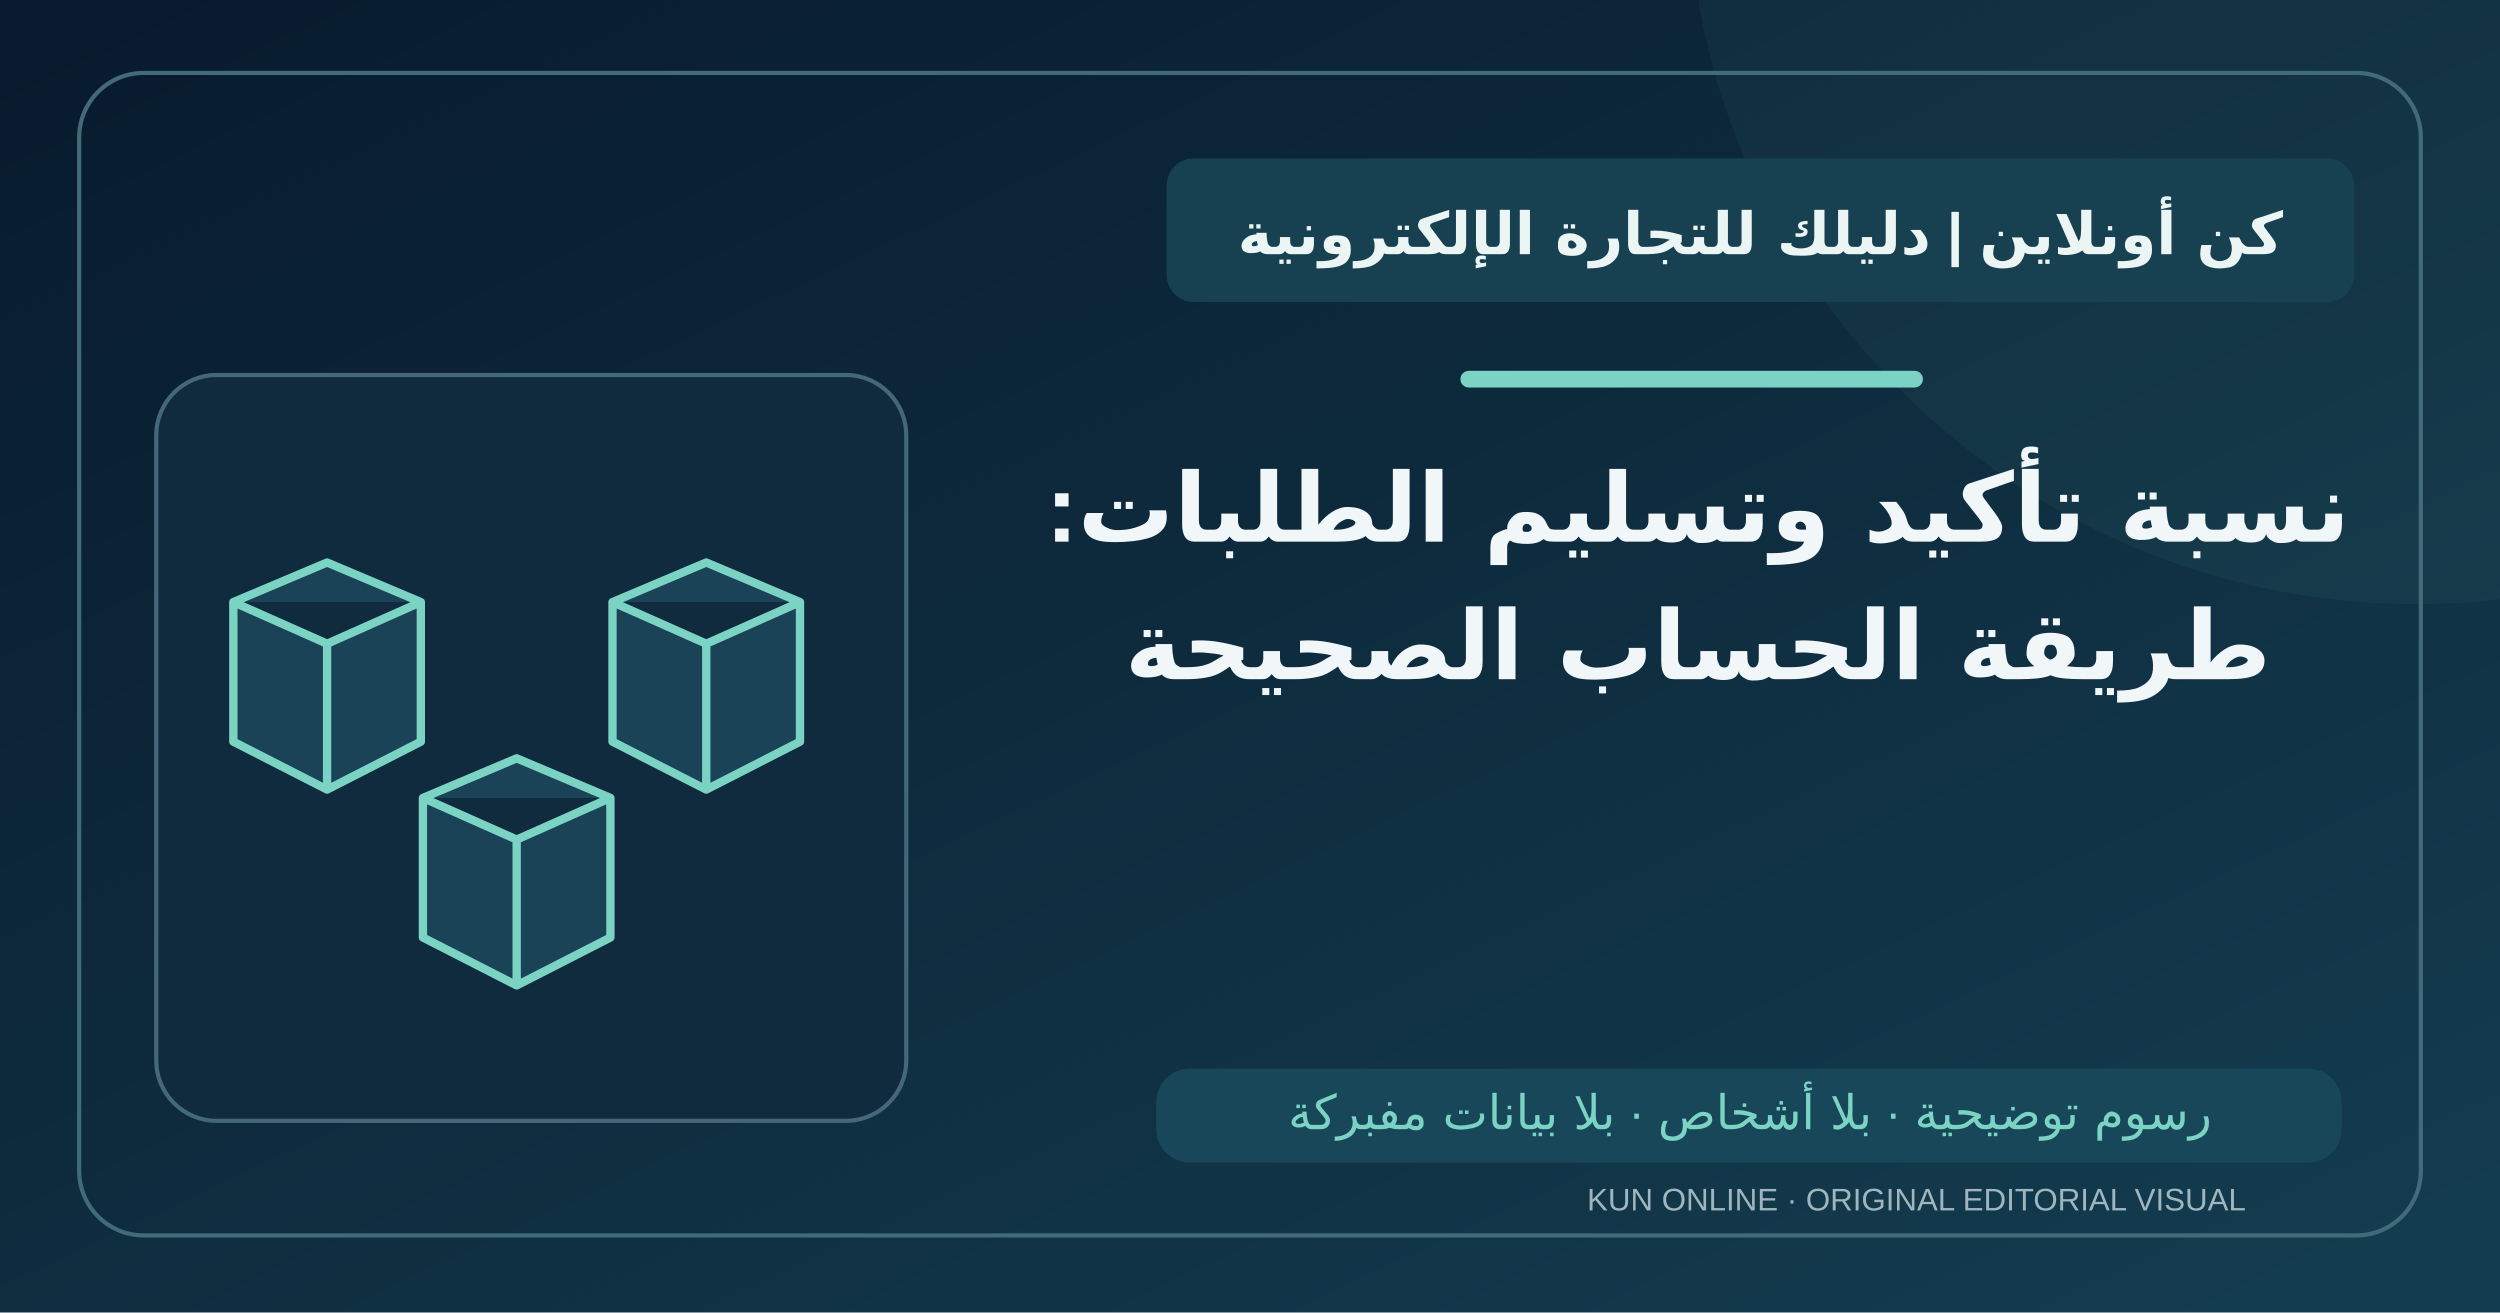
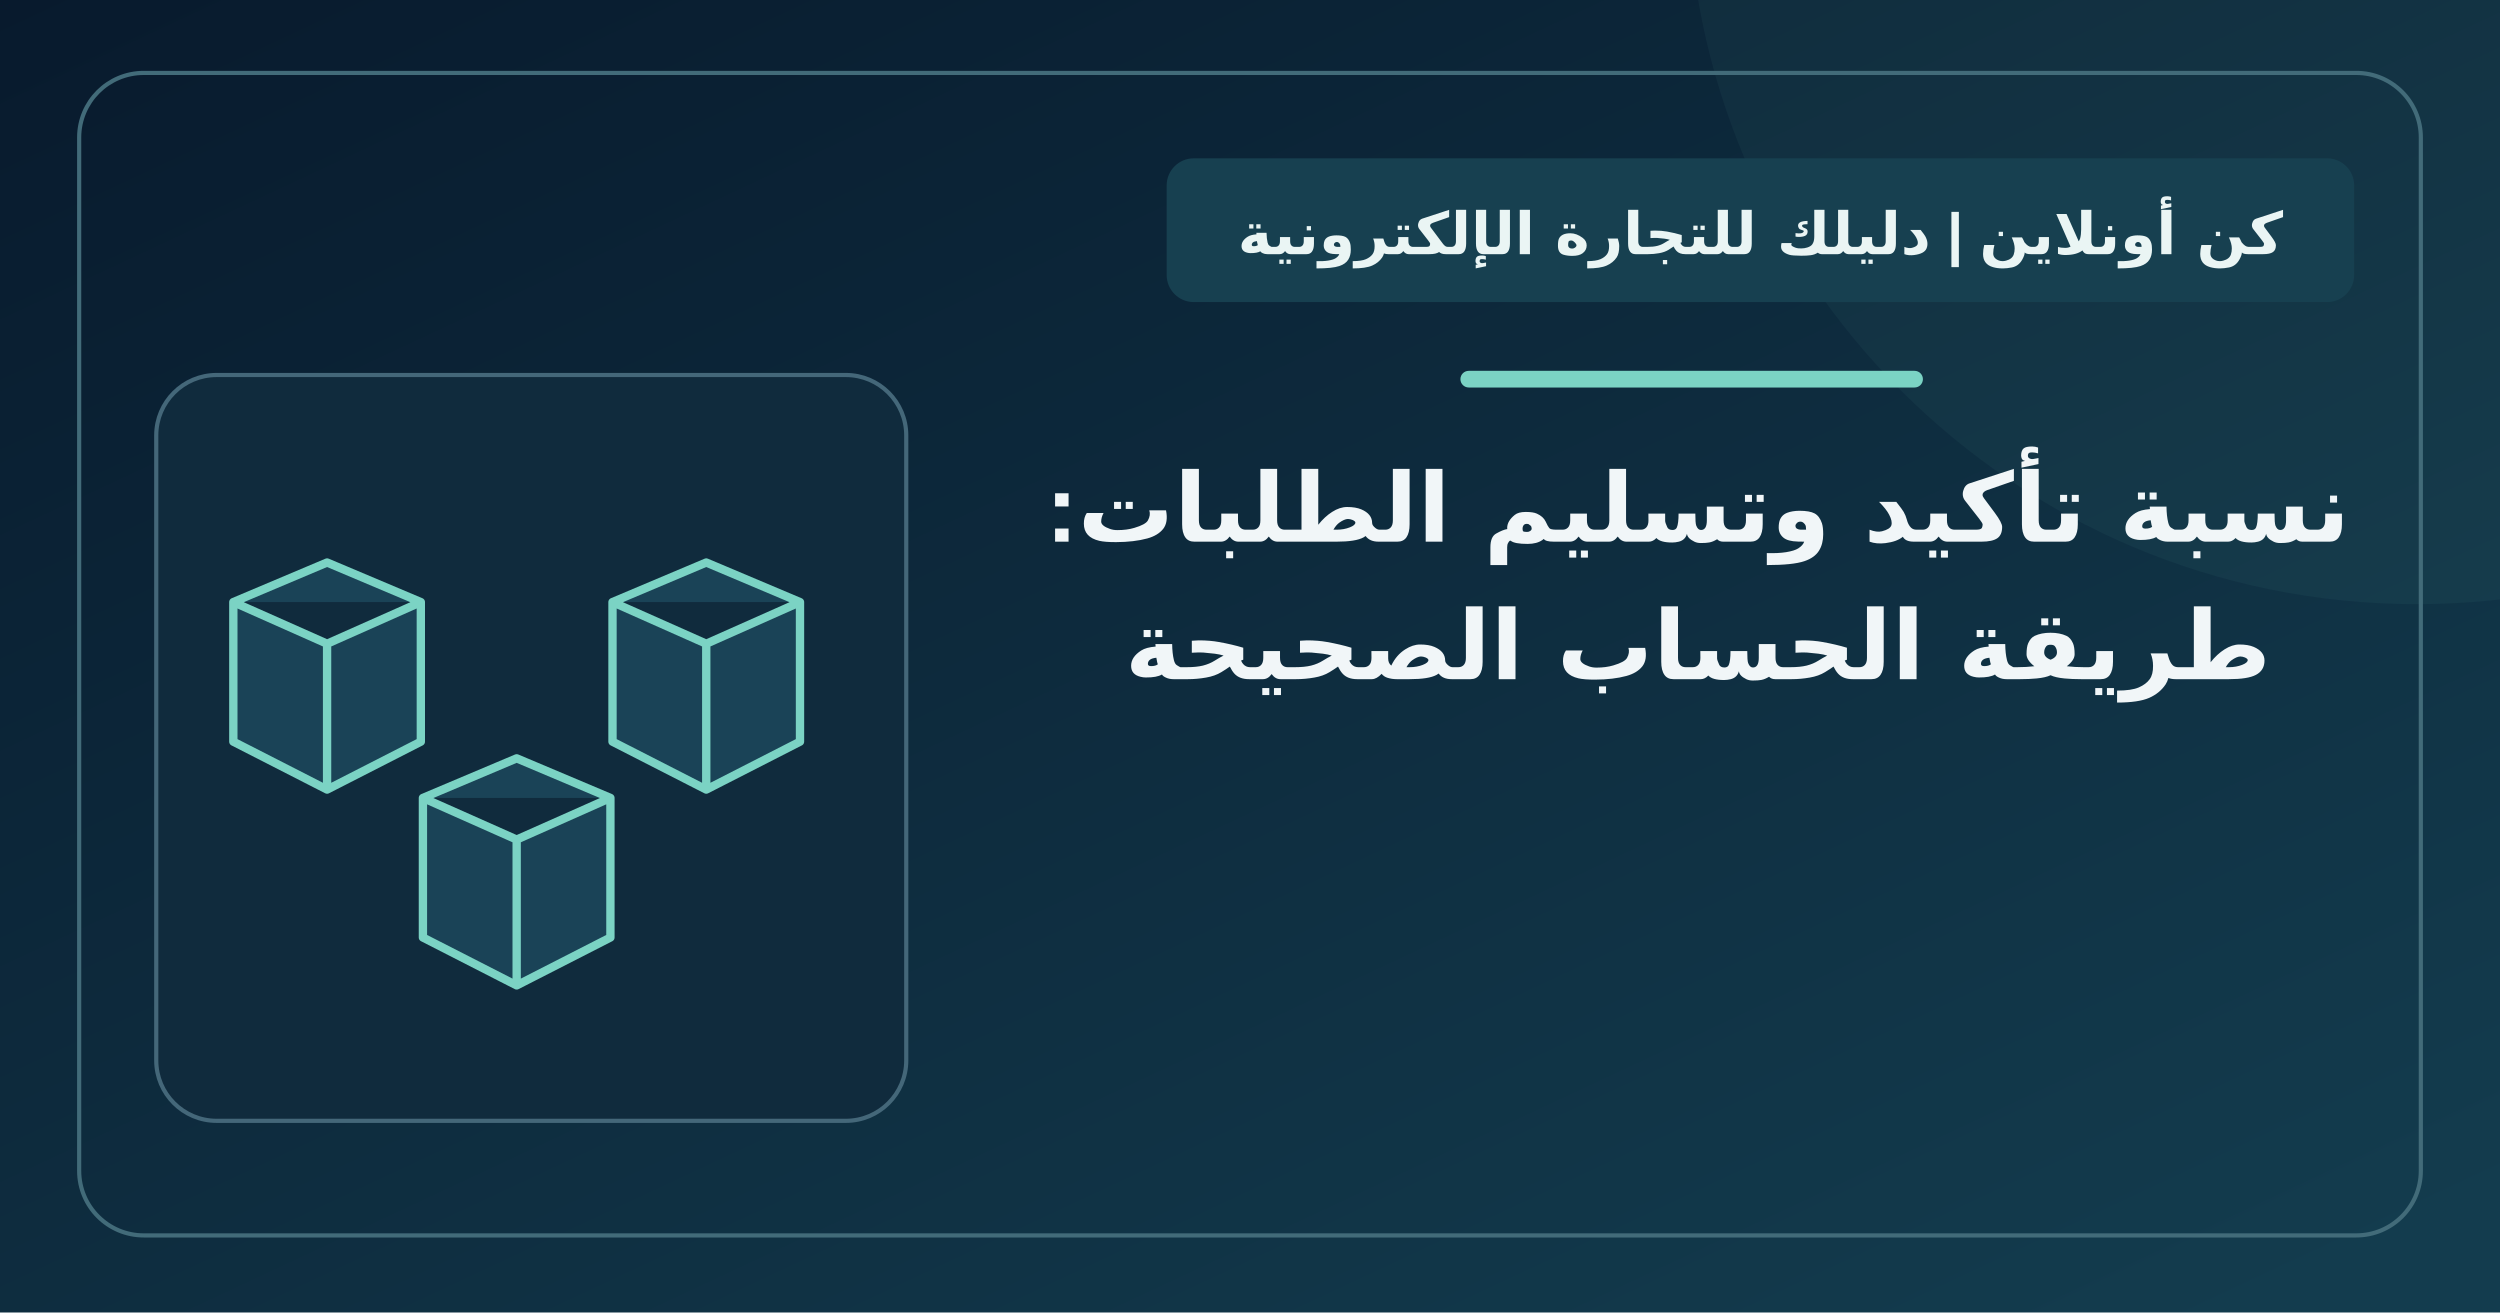
<svg xmlns="http://www.w3.org/2000/svg" width="1200" height="630" viewBox="0 0 1200 630" role="img" aria-labelledby="title desc">
  <defs>
    <linearGradient id="g" x2=".9" y2="1">
      <stop stop-color="#081a2d" />
      <stop offset="1" stop-color="#133c4e" />
    </linearGradient>
  </defs>
  <rect width="1200" height="630" fill="url(#g)" />
  <circle cx="1160" cy="-60" r="350" fill="#7bd3c4" opacity=".05" />
  <rect x="38" y="35" width="1124" height="558" rx="31" fill="none" stroke="#426b79" stroke-width="2" />
  <rect x="75" y="180" width="360" height="358" rx="29" fill="#102b3d" stroke="#446779" stroke-width="2" />
  <path d="M112 289 l45 -19 l45 19 l-45 20 z M112 289 v67 l45 23 l45 -23 v-67 M157 309 v69" fill="#1a4357" stroke="#7bd3c4" stroke-width="4" stroke-linejoin="round" />
  <path d="M203 383 l45 -19 l45 19 l-45 20 z M203 383 v67 l45 23 l45 -23 v-67 M248 403 v69" fill="#1a4357" stroke="#7bd3c4" stroke-width="4" stroke-linejoin="round" />
  <path d="M294 289 l45 -19 l45 19 l-45 20 z M294 289 v67 l45 23 l45 -23 v-67 M339 309 v69" fill="#1a4357" stroke="#7bd3c4" stroke-width="4" stroke-linejoin="round" />
  <rect x="560" y="76" width="570" height="69" rx="13" fill="#174050" />
  <text x="845" y="122" text-anchor="middle" direction="rtl" font-family="Cairo,Tajawal,Arial,sans-serif" font-weight="700" font-size="28" fill="#eaf5f4">كن أونلاين | دليلك للتجارة الإلكترونية</text>
  <rect x="701" y="178" width="222" height="8" rx="4" fill="#7bd3c4" />
  <text x="815" y="260" text-anchor="middle" direction="rtl" font-family="Cairo,Tajawal,Arial,sans-serif" font-weight="700" font-size="46" fill="#f1f6f8">نسبة تأكيد وتسليم الطلبات:</text>
  <text x="815" y="326" text-anchor="middle" direction="rtl" font-family="Cairo,Tajawal,Arial,sans-serif" font-weight="700" font-size="46" fill="#f1f6f8">طريقة الحساب الصحيحة</text>
-   <rect x="555" y="513" width="569" height="45" rx="16" fill="#19475a" />
-   <text x="840" y="542" text-anchor="middle" direction="rtl" font-family="Cairo,Tajawal,Arial,sans-serif" font-size="23" fill="#7bd3c4">رسوم توضيحية · بلا أشخاص · بلا بيانات مفبركة</text>
-   <text x="1078" y="581" text-anchor="end" font-family="Arial,sans-serif" font-size="15" fill="#9fb6be">KUN ONLINE · ORIGINAL EDITORIAL VISUAL</text>
</svg>
